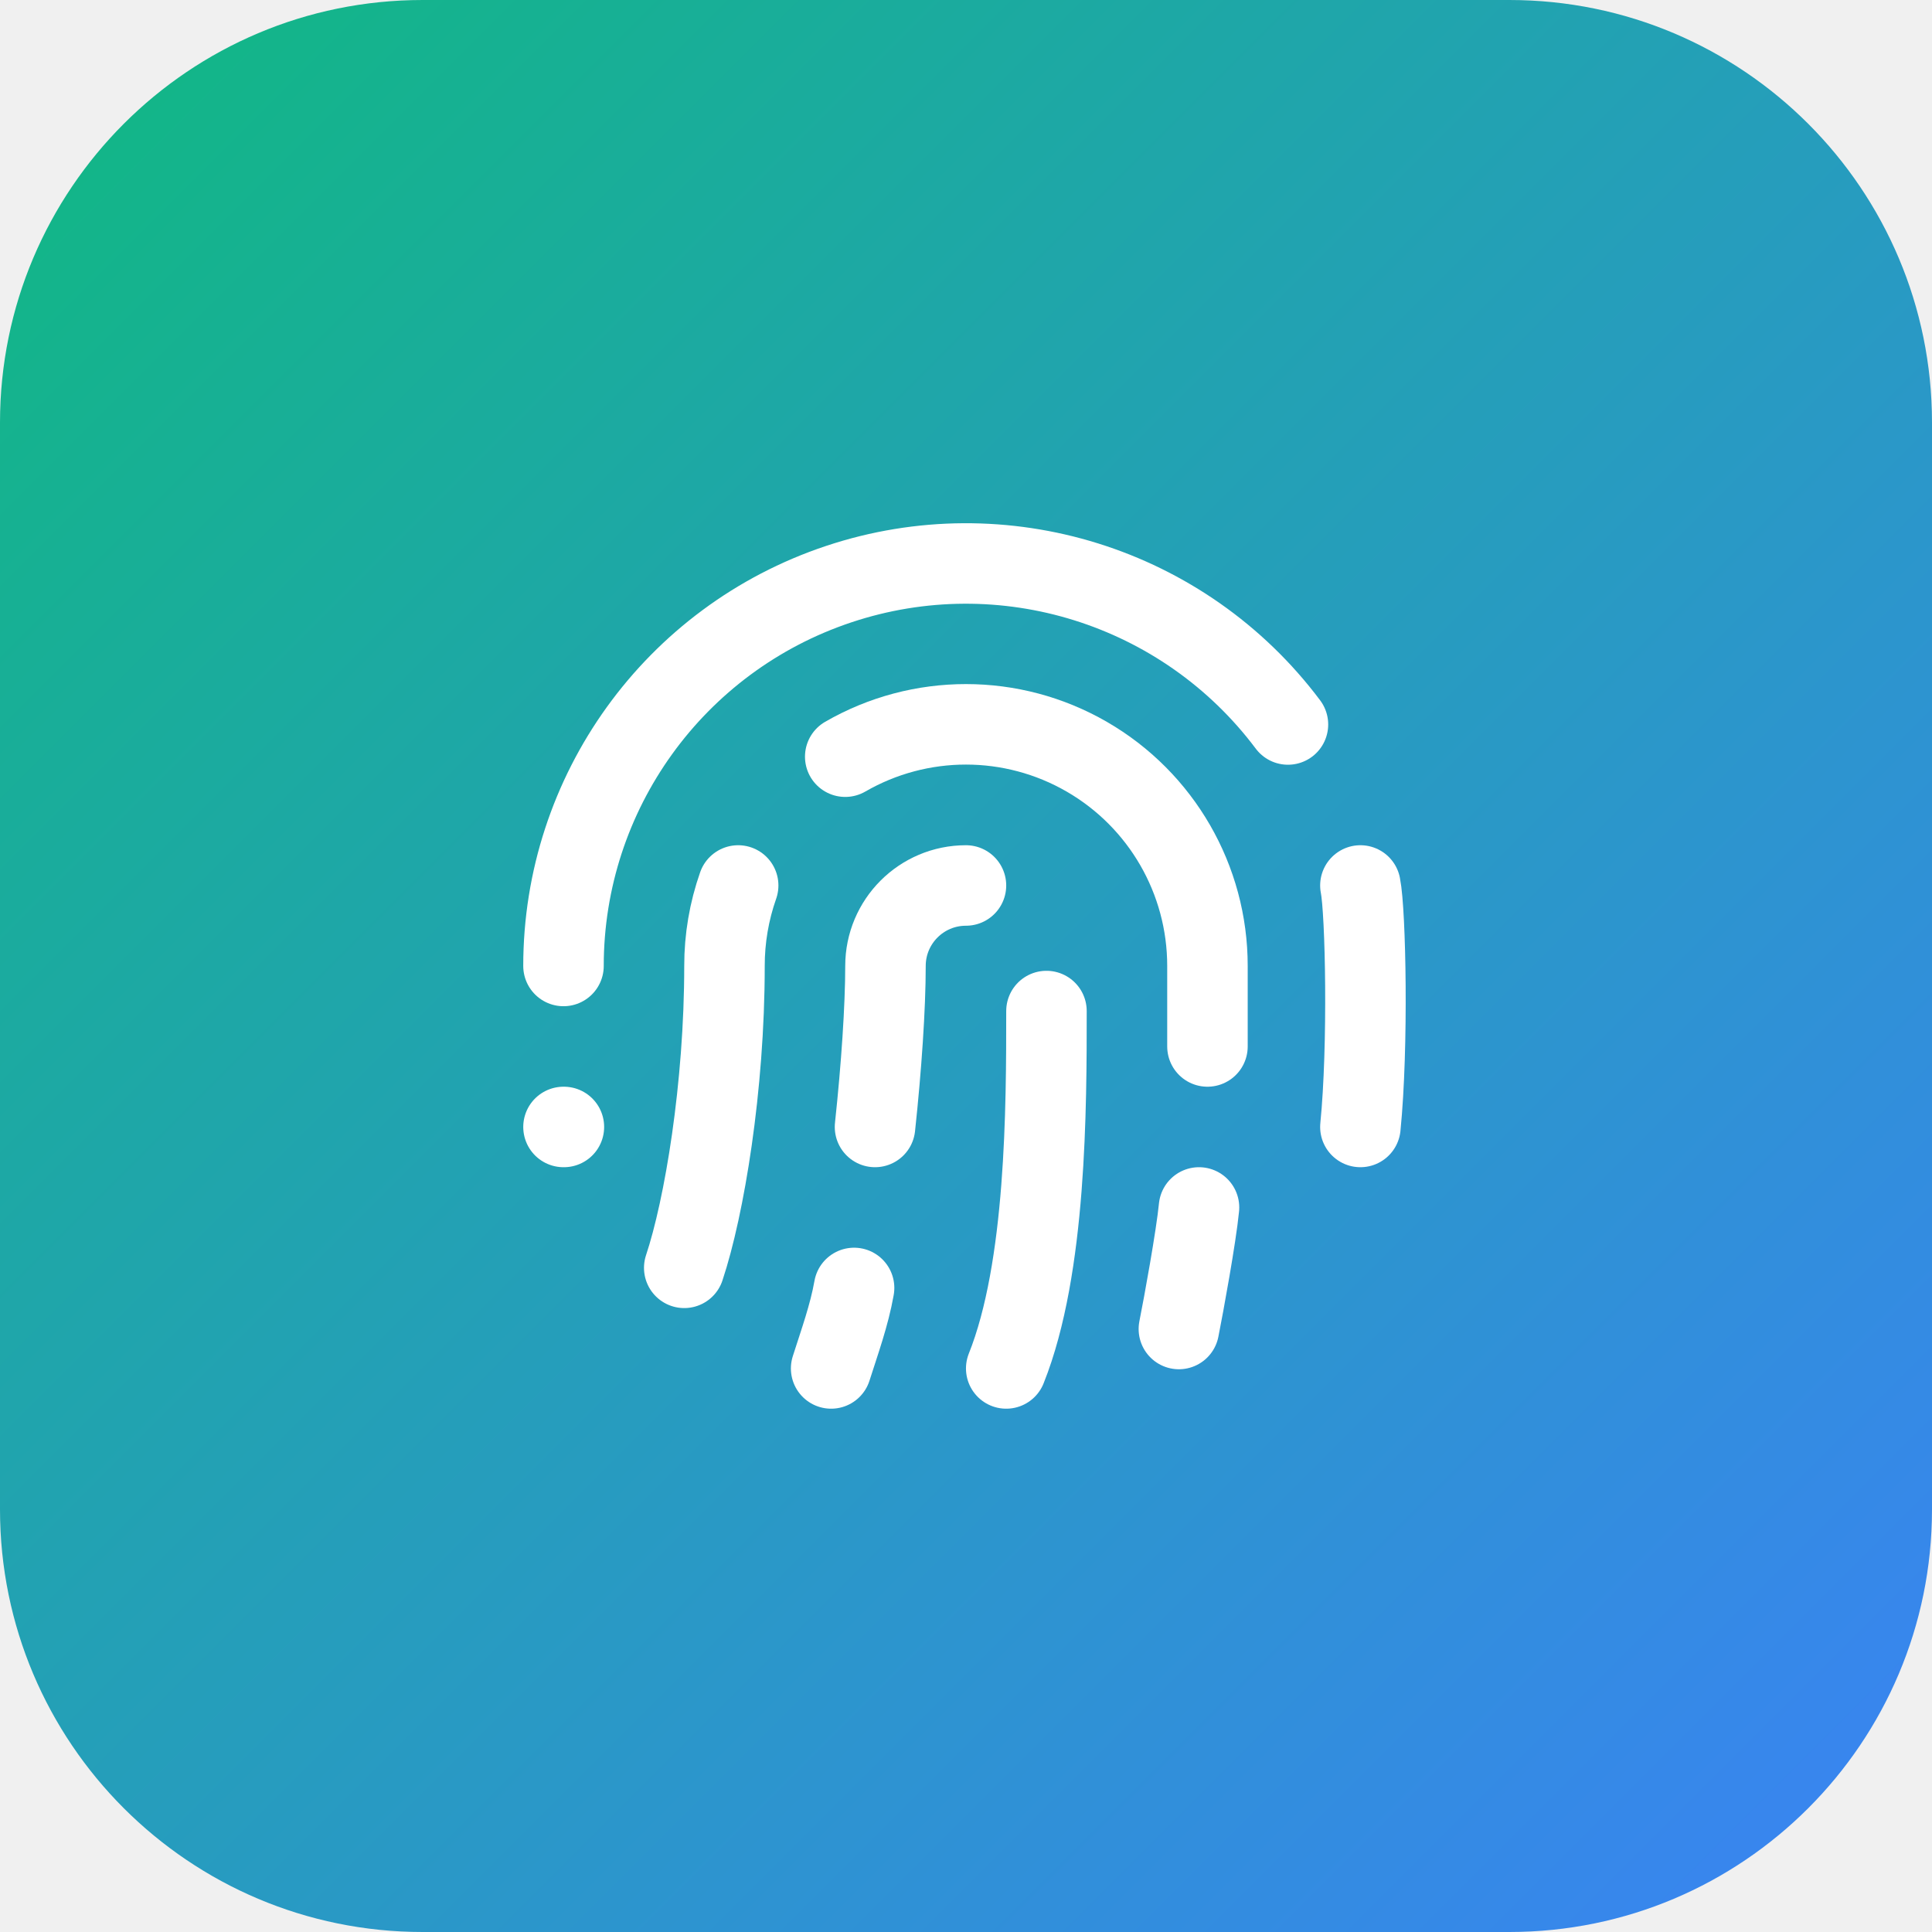
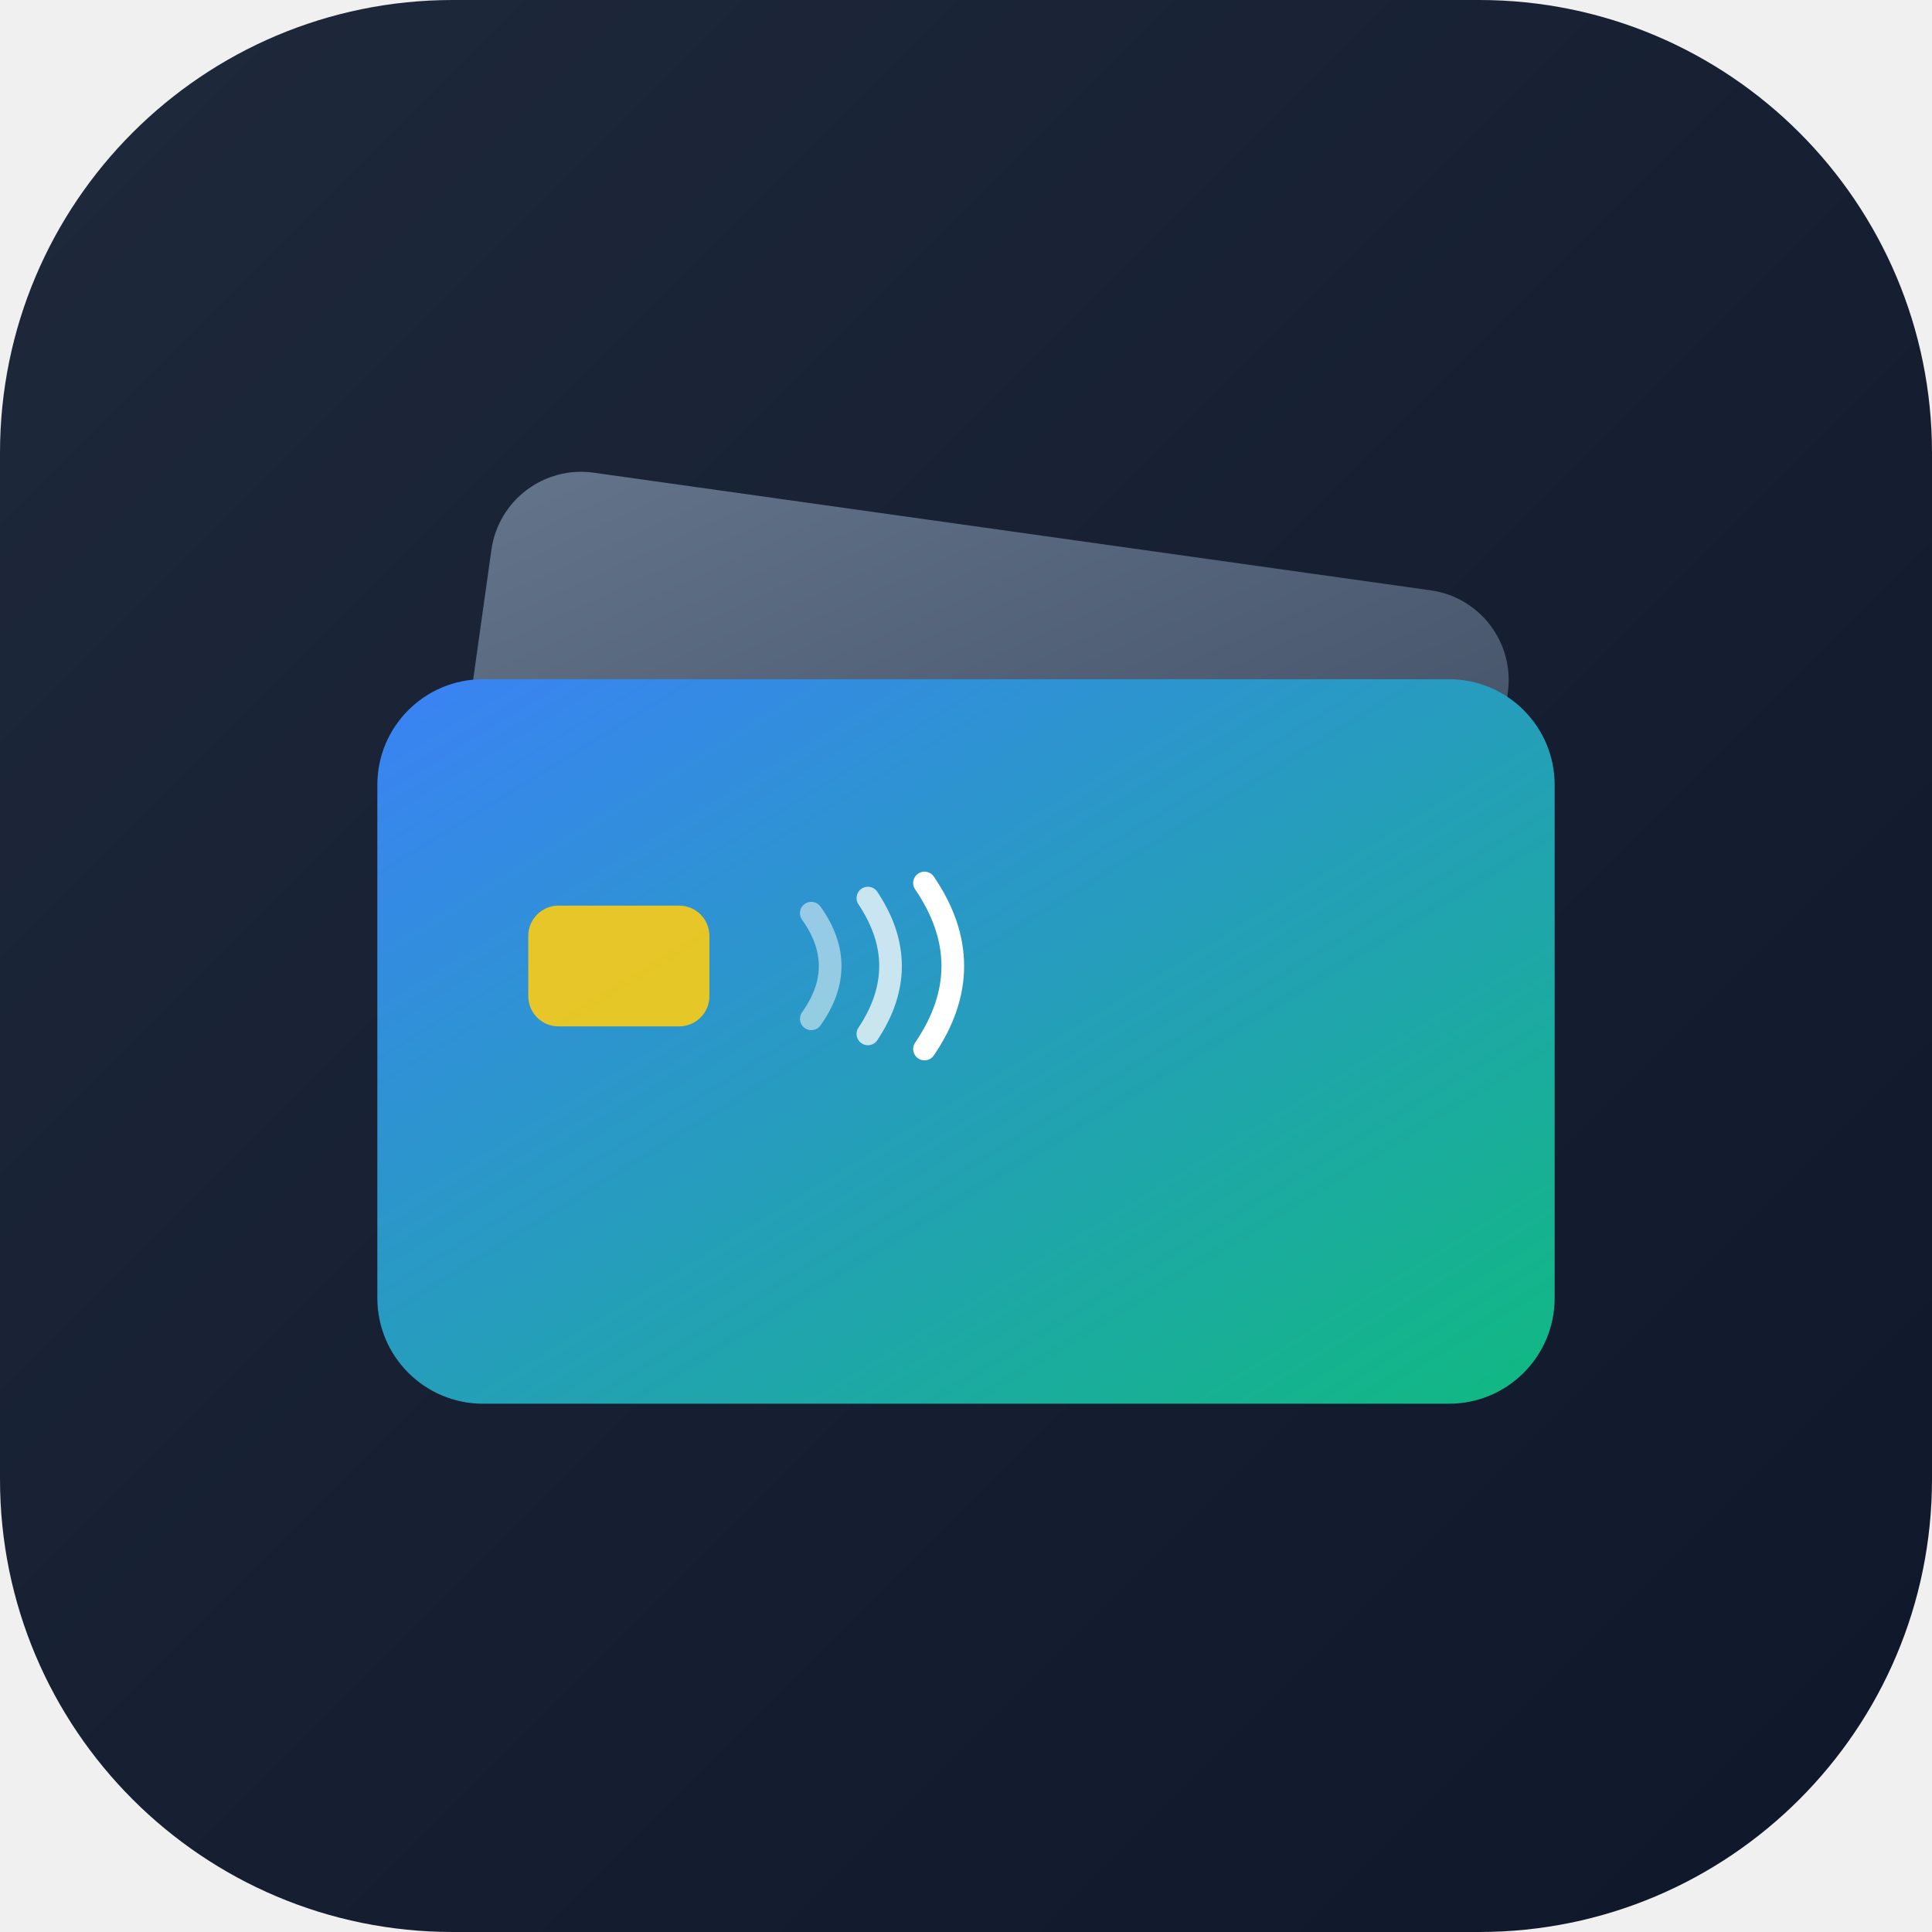
- <svg xmlns="http://www.w3.org/2000/svg" width="512" height="512" viewBox="0 0 512 512">
+ <svg xmlns="http://www.w3.org/2000/svg" viewBox="0 0 512 512">
  <defs>
    <linearGradient id="bg" x1="0%" y1="0%" x2="100%" y2="100%">
-       <stop offset="0%" stop-color="#10b981" />
-       <stop offset="100%" stop-color="#3b82f6" />
+       <stop offset="0%" stop-color="#1e293b" />
+       <stop offset="100%" stop-color="#0f172a" />
+     </linearGradient>
+     <linearGradient id="card1" x1="0%" y1="0%" x2="100%" y2="100%">
+       <stop offset="0%" stop-color="#3b82f6" />
+       <stop offset="100%" stop-color="#10b981" />
+     </linearGradient>
+     <linearGradient id="card2" x1="0%" y1="0%" x2="100%" y2="100%">
+       <stop offset="0%" stop-color="#64748b" />
+       <stop offset="100%" stop-color="#334155" />
    </linearGradient>
  </defs>
-   <rect width="512" height="512" rx="112" fill="url(#bg)" />
-   <g transform="translate(128, 128) scale(10.666)" stroke="white" stroke-width="2" stroke-linecap="round" stroke-linejoin="round" fill="none">
-     <path d="M12 10a2 2 0 0 0-2 2c0 1.02-.1 2.51-.26 4" />
-     <path d="M14 13.12c0 2.38 0 6.38-1 8.88" />
-     <path d="M17.29 21.02c.12-.6.43-2.3.5-3.02" />
-     <path d="M2 12a10 10 0 0 1 18-6" />
-     <path d="M2 16h.01" />
-     <path d="M21.8 16c.2-2 .131-5.354 0-6" />
-     <path d="M5 19.5C5.5 18 6 15 6 12a6 6 0 0 1 .34-2" />
-     <path d="M8.65 22c.21-.66.45-1.32.57-2" />
-     <path d="M9 6.8a6 6 0 0 1 9 5.2v2" />
-   </g>
+   <rect width="512" height="512" rx="120" fill="url(#bg)" />
+   <rect x="120" y="140" width="272" height="176" rx="24" fill="url(#card2)" transform="rotate(8 256 228)" />
+   <rect x="100" y="180" width="312" height="192" rx="28" fill="url(#card1)" />
+   <rect x="140" y="240" width="48" height="32" rx="8" fill="#facc15" opacity="0.9" />
+   <path d="M 215 242 Q 225 256 215 270" stroke="white" stroke-width="6" stroke-linecap="round" fill="none" opacity="0.5" />
+   <path d="M 230 238 Q 242 256 230 274" stroke="white" stroke-width="6" stroke-linecap="round" fill="none" opacity="0.75" />
+   <path d="M 245 234 Q 260 256 245 278" stroke="white" stroke-width="6" stroke-linecap="round" fill="none" />
</svg>
